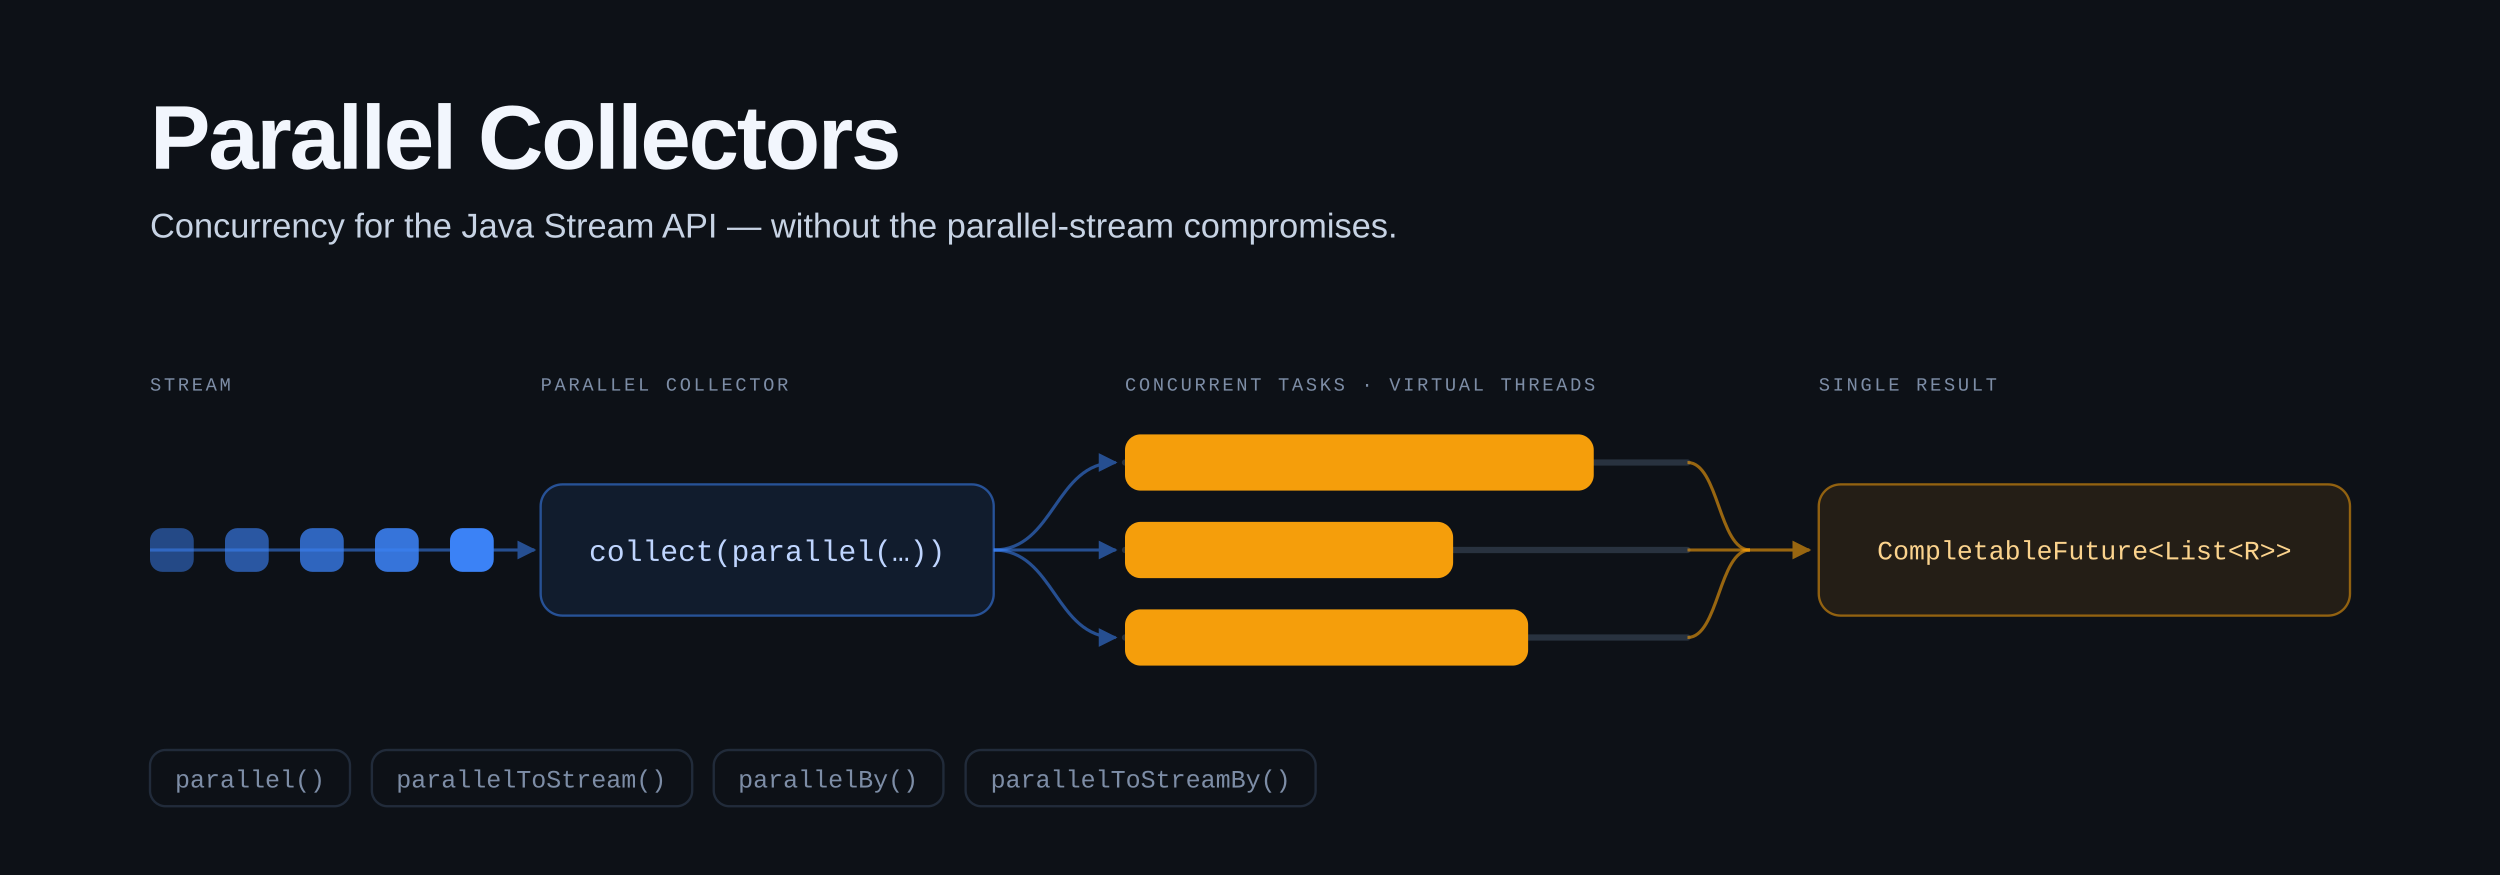
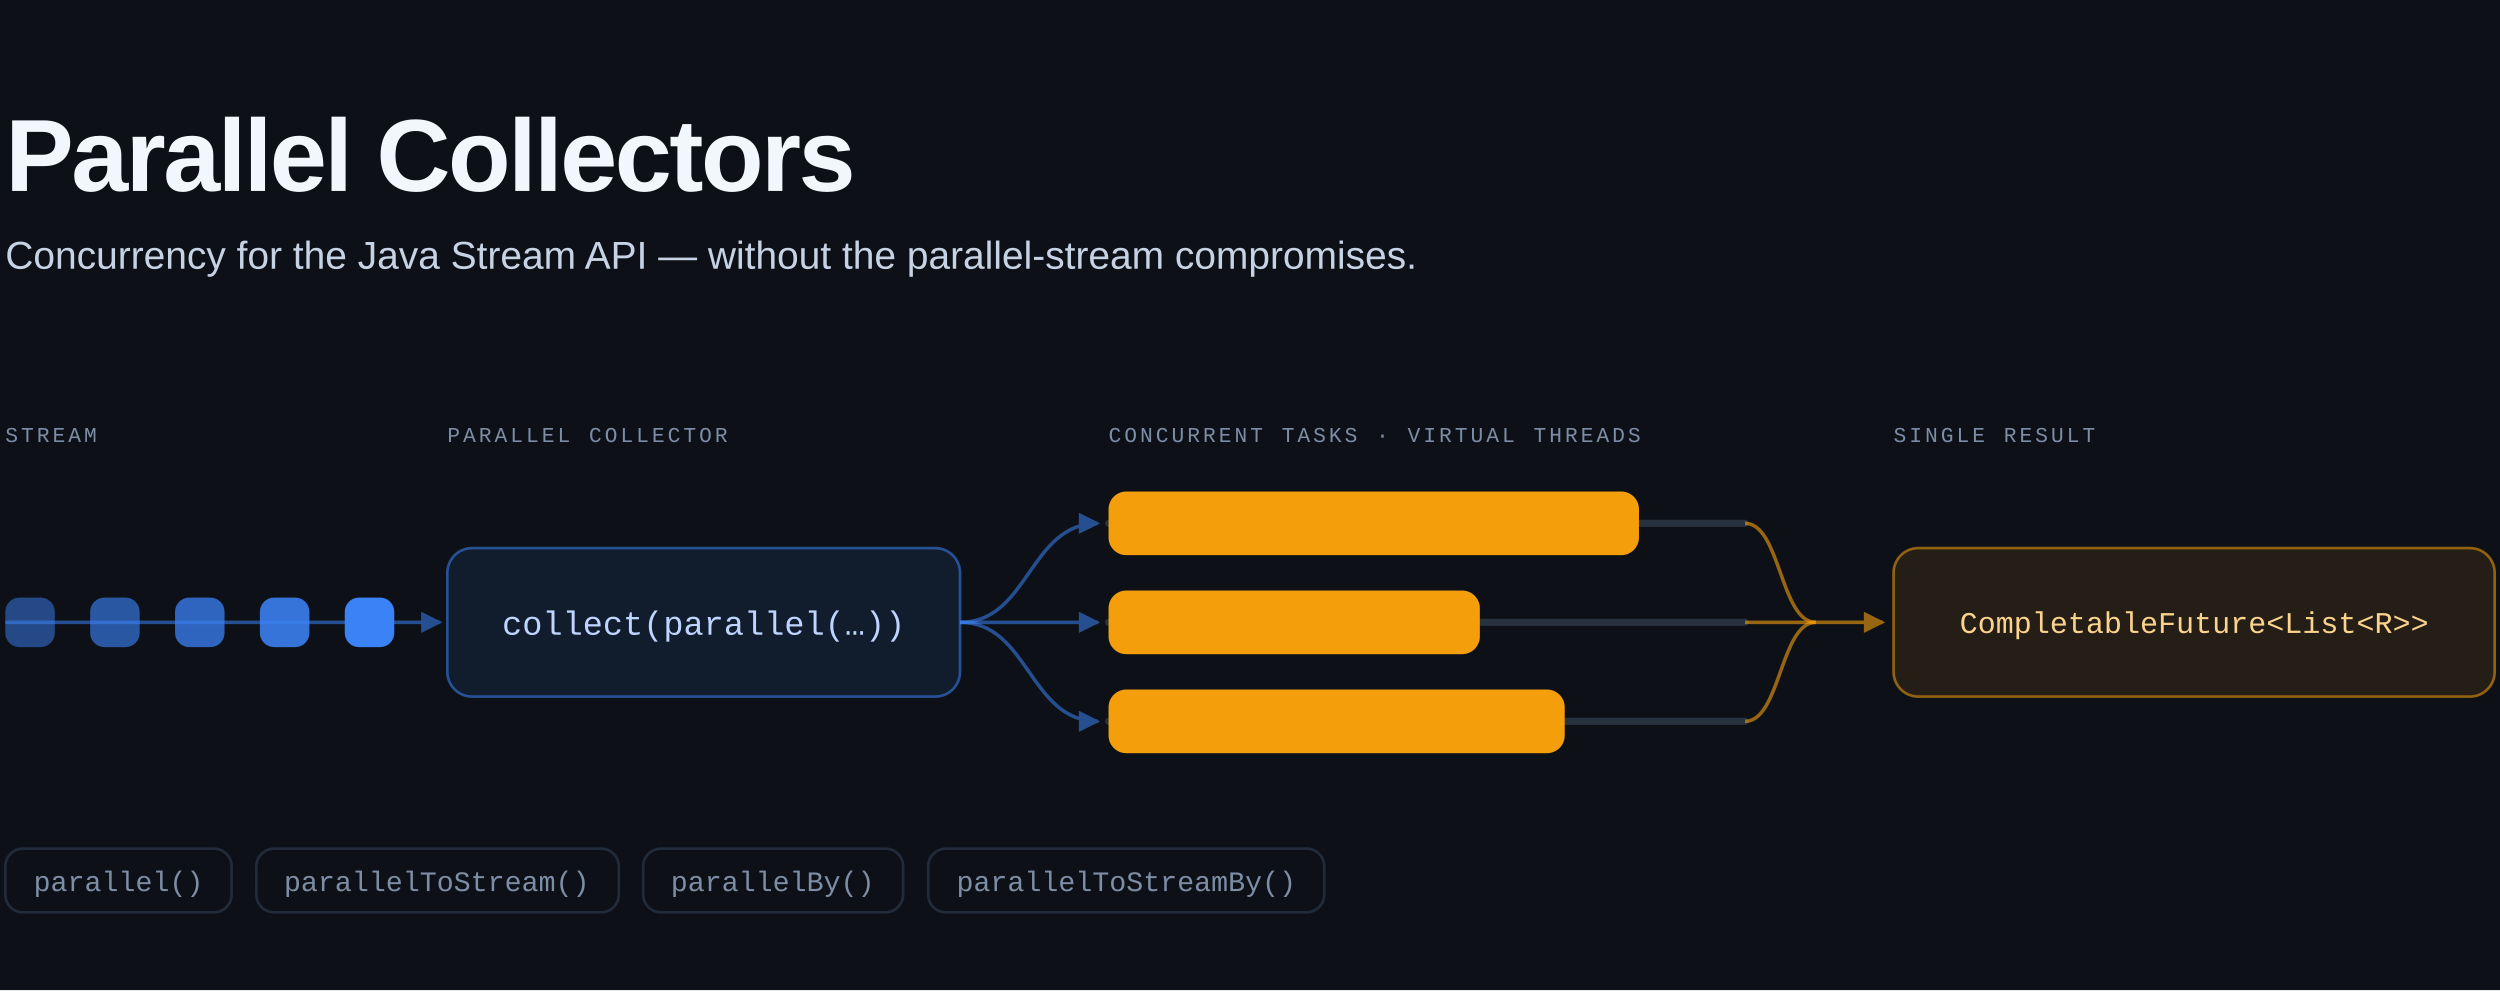
- <svg xmlns="http://www.w3.org/2000/svg" width="1600" height="560" viewBox="0 0 1600 560" font-family="-apple-system, BlinkMacSystemFont, 'SF Pro Display', 'Helvetica Neue', Arial, sans-serif">
+ <svg xmlns="http://www.w3.org/2000/svg" width="1414" height="560" viewBox="0 0 1414 560" font-family="-apple-system, BlinkMacSystemFont, 'SF Pro Display', 'Helvetica Neue', Arial, sans-serif">
  <defs>
    <marker id="ah-blue" viewBox="0 0 10 10" refX="9" refY="5" markerWidth="6" markerHeight="6" orient="auto">
      <path d="M0 0 L10 5 L0 10 z" fill="#3B82F6" />
    </marker>
    <marker id="ah-amber" viewBox="0 0 10 10" refX="9" refY="5" markerWidth="6" markerHeight="6" orient="auto">
      <path d="M0 0 L10 5 L0 10 z" fill="#F59E0B" />
    </marker>
  </defs>
-   <rect width="1600" height="560" fill="#0D1117" />
-   <text x="96" y="108" font-size="58" font-weight="700" letter-spacing="-1.4" fill="#F2F6FD">Parallel Collectors</text>
-   <text x="96" y="152" font-size="22" fill="#C7D3E4">Concurrency for the Java Stream API — without the parallel-stream compromises.</text>
-   <text x="96" y="250" font-family="'SF Mono', ui-monospace, Menlo, Monaco, 'Courier New', monospace" font-size="12" letter-spacing="1.7" fill="#7D8DA6">STREAM</text>
-   <text x="346" y="250" font-family="'SF Mono', ui-monospace, Menlo, Monaco, 'Courier New', monospace" font-size="12" letter-spacing="1.7" fill="#7D8DA6">PARALLEL COLLECTOR</text>
-   <text x="720" y="250" font-family="'SF Mono', ui-monospace, Menlo, Monaco, 'Courier New', monospace" font-size="12" letter-spacing="1.7" fill="#7D8DA6">CONCURRENT TASKS · VIRTUAL THREADS</text>
-   <text x="1164" y="250" font-family="'SF Mono', ui-monospace, Menlo, Monaco, 'Courier New', monospace" font-size="12" letter-spacing="1.7" fill="#7D8DA6">SINGLE RESULT</text>
-   <line x1="96" y1="352" x2="342" y2="352" stroke="#3B82F6" stroke-width="2" opacity="0.55" marker-end="url(#ah-blue)" />
-   <rect x="96" y="338" width="28" height="28" rx="8" fill="#3B82F6" opacity="0.500" />
-   <rect x="144" y="338" width="28" height="28" rx="8" fill="#3B82F6" opacity="0.625" />
-   <rect x="192" y="338" width="28" height="28" rx="8" fill="#3B82F6" opacity="0.750" />
-   <rect x="240" y="338" width="28" height="28" rx="8" fill="#3B82F6" opacity="0.875" />
-   <rect x="288" y="338" width="28" height="28" rx="8" fill="#3B82F6" opacity="1.000" />
-   <rect x="346" y="310" width="290" height="84" rx="14" fill="rgba(59,130,246,0.10)" stroke="rgba(59,130,246,0.55)" stroke-width="1.5" />
-   <text x="491" y="359" text-anchor="middle" font-family="'SF Mono', ui-monospace, Menlo, Monaco, 'Courier New', monospace" font-size="19" fill="#BFD5FF">collect(parallel(…))</text>
-   <path d="M 636 352 C 675.0 352, 675.0 296, 714 296" fill="none" stroke="#3B82F6" stroke-width="2" opacity="0.55" marker-end="url(#ah-blue)" />
-   <path d="M 636 352 C 675.0 352, 675.0 352, 714 352" fill="none" stroke="#3B82F6" stroke-width="2" opacity="0.55" marker-end="url(#ah-blue)" />
-   <path d="M 636 352 C 675.0 352, 675.0 408, 714 408" fill="none" stroke="#3B82F6" stroke-width="2" opacity="0.55" marker-end="url(#ah-blue)" />
-   <line x1="720" y1="296" x2="1080" y2="296" stroke="#28323F" stroke-width="4" stroke-linecap="round" />
-   <rect x="720" y="278" width="300" height="36" rx="10" fill="#F59E0B" />
-   <line x1="720" y1="352" x2="1080" y2="352" stroke="#28323F" stroke-width="4" stroke-linecap="round" />
-   <rect x="720" y="334" width="210" height="36" rx="10" fill="#F59E0B" />
-   <line x1="720" y1="408" x2="1080" y2="408" stroke="#28323F" stroke-width="4" stroke-linecap="round" />
-   <rect x="720" y="390" width="258" height="36" rx="10" fill="#F59E0B" />
-   <path d="M 1080 296 C 1100.0 296, 1100.0 352, 1120 352" fill="none" stroke="#F59E0B" stroke-width="2" opacity="0.6" />
-   <path d="M 1080 352 C 1100.0 352, 1100.0 352, 1120 352" fill="none" stroke="#F59E0B" stroke-width="2" opacity="0.6" />
-   <path d="M 1080 408 C 1100.0 408, 1100.0 352, 1120 352" fill="none" stroke="#F59E0B" stroke-width="2" opacity="0.6" />
-   <line x1="1120" y1="352" x2="1158" y2="352" stroke="#F59E0B" stroke-width="2" opacity="0.6" marker-end="url(#ah-amber)" />
-   <rect x="1164" y="310" width="340" height="84" rx="14" fill="rgba(245,158,11,0.10)" stroke="rgba(245,158,11,0.55)" stroke-width="1.5" />
-   <text x="1334" y="358" text-anchor="middle" font-family="'SF Mono', ui-monospace, Menlo, Monaco, 'Courier New', monospace" font-size="17" fill="#FBD38D">CompletableFuture&lt;List&lt;R&gt;&gt;</text>
-   <rect x="96" y="480" width="128" height="36" rx="10" fill="none" stroke="#212B3A" stroke-width="1.5" />
-   <text x="160" y="504" text-anchor="middle" font-family="'SF Mono', ui-monospace, Menlo, Monaco, 'Courier New', monospace" font-size="16" fill="#7D8DA6">parallel()</text>
-   <rect x="238.0" y="480" width="205" height="36" rx="10" fill="none" stroke="#212B3A" stroke-width="1.5" />
-   <text x="340" y="504" text-anchor="middle" font-family="'SF Mono', ui-monospace, Menlo, Monaco, 'Courier New', monospace" font-size="16" fill="#7D8DA6">parallelToStream()</text>
-   <rect x="456.8" y="480" width="147" height="36" rx="10" fill="none" stroke="#212B3A" stroke-width="1.5" />
-   <text x="530" y="504" text-anchor="middle" font-family="'SF Mono', ui-monospace, Menlo, Monaco, 'Courier New', monospace" font-size="16" fill="#7D8DA6">parallelBy()</text>
-   <rect x="618.0" y="480" width="224" height="36" rx="10" fill="none" stroke="#212B3A" stroke-width="1.5" />
-   <text x="730" y="504" text-anchor="middle" font-family="'SF Mono', ui-monospace, Menlo, Monaco, 'Courier New', monospace" font-size="16" fill="#7D8DA6">parallelToStreamBy()</text>
+   <rect width="1414" height="560" fill="#0D1117" />
+   <g transform="translate(-93 0)">
+     <text x="96" y="108" font-size="58" font-weight="700" letter-spacing="-1.4" fill="#F2F6FD">Parallel Collectors</text>
+     <text x="96" y="152" font-size="22" fill="#C7D3E4">Concurrency for the Java Stream API — without the parallel-stream compromises.</text>
+     <text x="96" y="250" font-family="'SF Mono', ui-monospace, Menlo, Monaco, 'Courier New', monospace" font-size="12" letter-spacing="1.7" fill="#7D8DA6">STREAM</text>
+     <text x="346" y="250" font-family="'SF Mono', ui-monospace, Menlo, Monaco, 'Courier New', monospace" font-size="12" letter-spacing="1.7" fill="#7D8DA6">PARALLEL COLLECTOR</text>
+     <text x="720" y="250" font-family="'SF Mono', ui-monospace, Menlo, Monaco, 'Courier New', monospace" font-size="12" letter-spacing="1.7" fill="#7D8DA6">CONCURRENT TASKS · VIRTUAL THREADS</text>
+     <text x="1164" y="250" font-family="'SF Mono', ui-monospace, Menlo, Monaco, 'Courier New', monospace" font-size="12" letter-spacing="1.7" fill="#7D8DA6">SINGLE RESULT</text>
+     <line x1="96" y1="352" x2="342" y2="352" stroke="#3B82F6" stroke-width="2" opacity="0.55" marker-end="url(#ah-blue)" />
+     <rect x="96" y="338" width="28" height="28" rx="8" fill="#3B82F6" opacity="0.500" />
+     <rect x="144" y="338" width="28" height="28" rx="8" fill="#3B82F6" opacity="0.625" />
+     <rect x="192" y="338" width="28" height="28" rx="8" fill="#3B82F6" opacity="0.750" />
+     <rect x="240" y="338" width="28" height="28" rx="8" fill="#3B82F6" opacity="0.875" />
+     <rect x="288" y="338" width="28" height="28" rx="8" fill="#3B82F6" opacity="1.000" />
+     <rect x="346" y="310" width="290" height="84" rx="14" fill="rgba(59,130,246,0.10)" stroke="rgba(59,130,246,0.55)" stroke-width="1.5" />
+     <text x="491" y="359" text-anchor="middle" font-family="'SF Mono', ui-monospace, Menlo, Monaco, 'Courier New', monospace" font-size="19" fill="#BFD5FF">collect(parallel(…))</text>
+     <path d="M 636 352 C 675.0 352, 675.0 296, 714 296" fill="none" stroke="#3B82F6" stroke-width="2" opacity="0.55" marker-end="url(#ah-blue)" />
+     <path d="M 636 352 C 675.0 352, 675.0 352, 714 352" fill="none" stroke="#3B82F6" stroke-width="2" opacity="0.55" marker-end="url(#ah-blue)" />
+     <path d="M 636 352 C 675.0 352, 675.0 408, 714 408" fill="none" stroke="#3B82F6" stroke-width="2" opacity="0.55" marker-end="url(#ah-blue)" />
+     <line x1="720" y1="296" x2="1080" y2="296" stroke="#28323F" stroke-width="4" stroke-linecap="round" />
+     <rect x="720" y="278" width="300" height="36" rx="10" fill="#F59E0B" />
+     <line x1="720" y1="352" x2="1080" y2="352" stroke="#28323F" stroke-width="4" stroke-linecap="round" />
+     <rect x="720" y="334" width="210" height="36" rx="10" fill="#F59E0B" />
+     <line x1="720" y1="408" x2="1080" y2="408" stroke="#28323F" stroke-width="4" stroke-linecap="round" />
+     <rect x="720" y="390" width="258" height="36" rx="10" fill="#F59E0B" />
+     <path d="M 1080 296 C 1100.0 296, 1100.0 352, 1120 352" fill="none" stroke="#F59E0B" stroke-width="2" opacity="0.6" />
+     <path d="M 1080 352 C 1100.0 352, 1100.0 352, 1120 352" fill="none" stroke="#F59E0B" stroke-width="2" opacity="0.6" />
+     <path d="M 1080 408 C 1100.0 408, 1100.0 352, 1120 352" fill="none" stroke="#F59E0B" stroke-width="2" opacity="0.6" />
+     <line x1="1120" y1="352" x2="1158" y2="352" stroke="#F59E0B" stroke-width="2" opacity="0.6" marker-end="url(#ah-amber)" />
+     <rect x="1164" y="310" width="340" height="84" rx="14" fill="rgba(245,158,11,0.10)" stroke="rgba(245,158,11,0.55)" stroke-width="1.5" />
+     <text x="1334" y="358" text-anchor="middle" font-family="'SF Mono', ui-monospace, Menlo, Monaco, 'Courier New', monospace" font-size="17" fill="#FBD38D">CompletableFuture&lt;List&lt;R&gt;&gt;</text>
+     <rect x="96" y="480" width="128" height="36" rx="10" fill="none" stroke="#212B3A" stroke-width="1.5" />
+     <text x="160" y="504" text-anchor="middle" font-family="'SF Mono', ui-monospace, Menlo, Monaco, 'Courier New', monospace" font-size="16" fill="#7D8DA6">parallel()</text>
+     <rect x="238.0" y="480" width="205" height="36" rx="10" fill="none" stroke="#212B3A" stroke-width="1.5" />
+     <text x="340" y="504" text-anchor="middle" font-family="'SF Mono', ui-monospace, Menlo, Monaco, 'Courier New', monospace" font-size="16" fill="#7D8DA6">parallelToStream()</text>
+     <rect x="456.8" y="480" width="147" height="36" rx="10" fill="none" stroke="#212B3A" stroke-width="1.5" />
+     <text x="530" y="504" text-anchor="middle" font-family="'SF Mono', ui-monospace, Menlo, Monaco, 'Courier New', monospace" font-size="16" fill="#7D8DA6">parallelBy()</text>
+     <rect x="618.0" y="480" width="224" height="36" rx="10" fill="none" stroke="#212B3A" stroke-width="1.5" />
+     <text x="730" y="504" text-anchor="middle" font-family="'SF Mono', ui-monospace, Menlo, Monaco, 'Courier New', monospace" font-size="16" fill="#7D8DA6">parallelToStreamBy()</text>
+   </g>
</svg>
